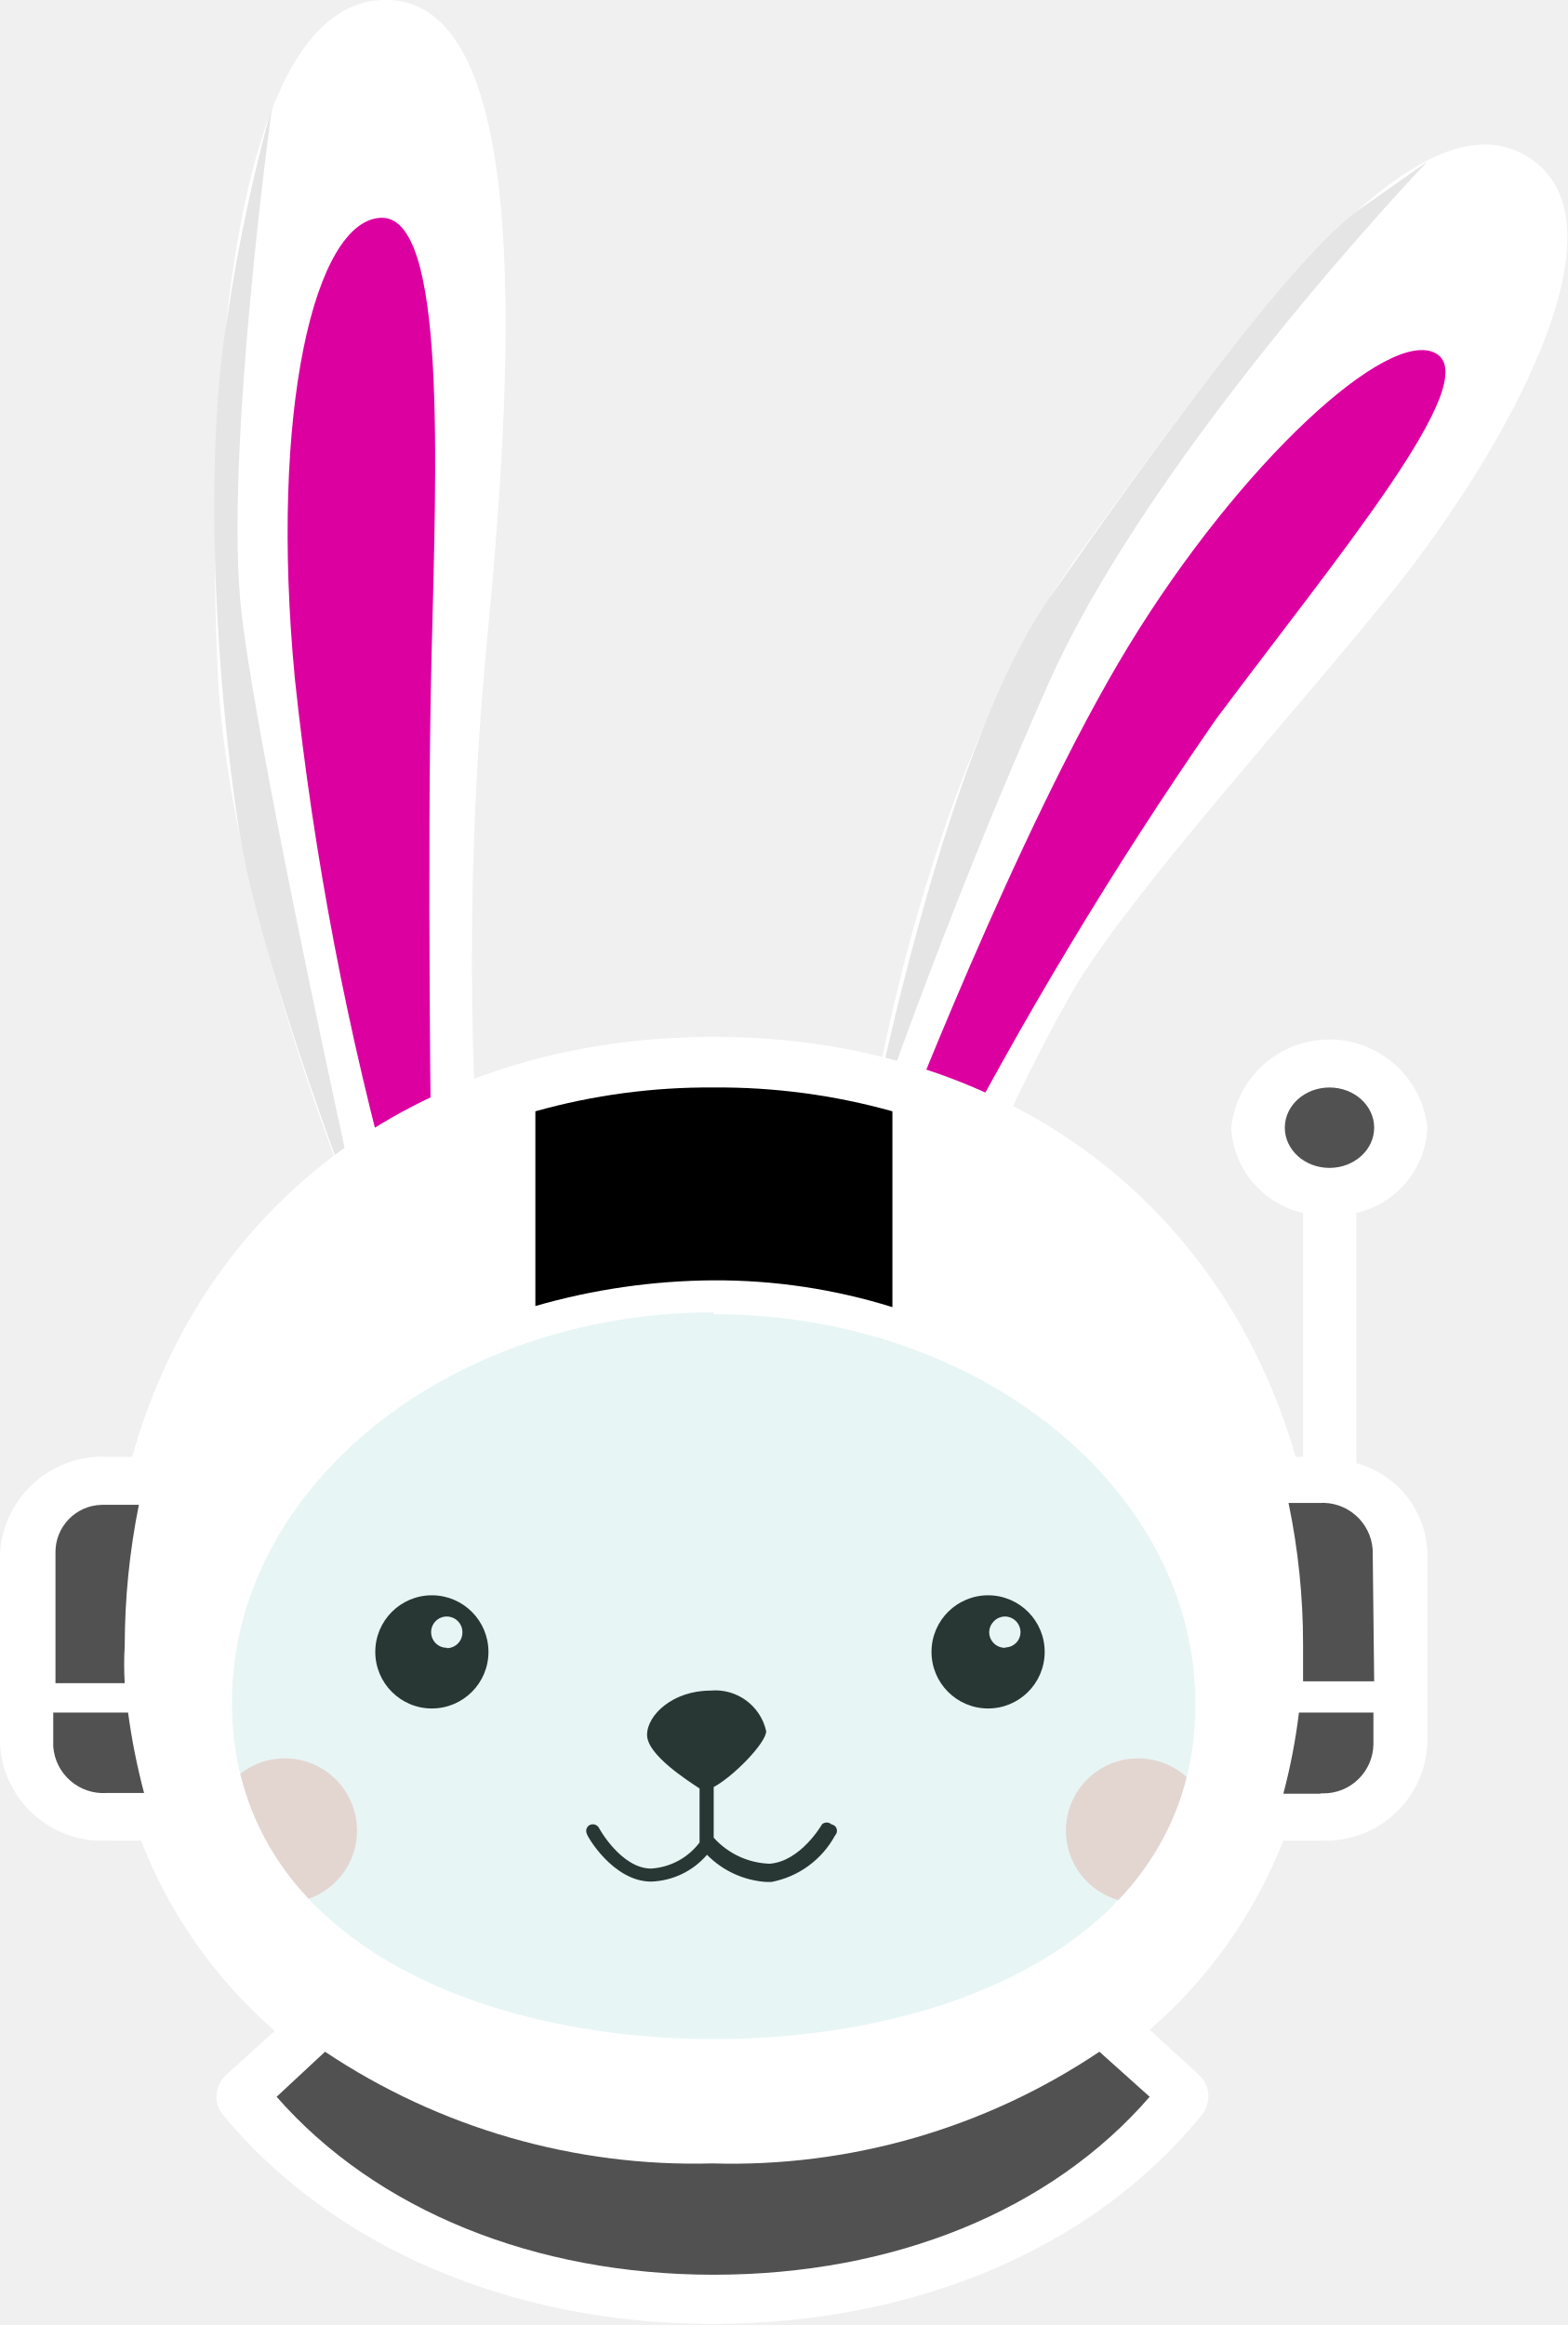
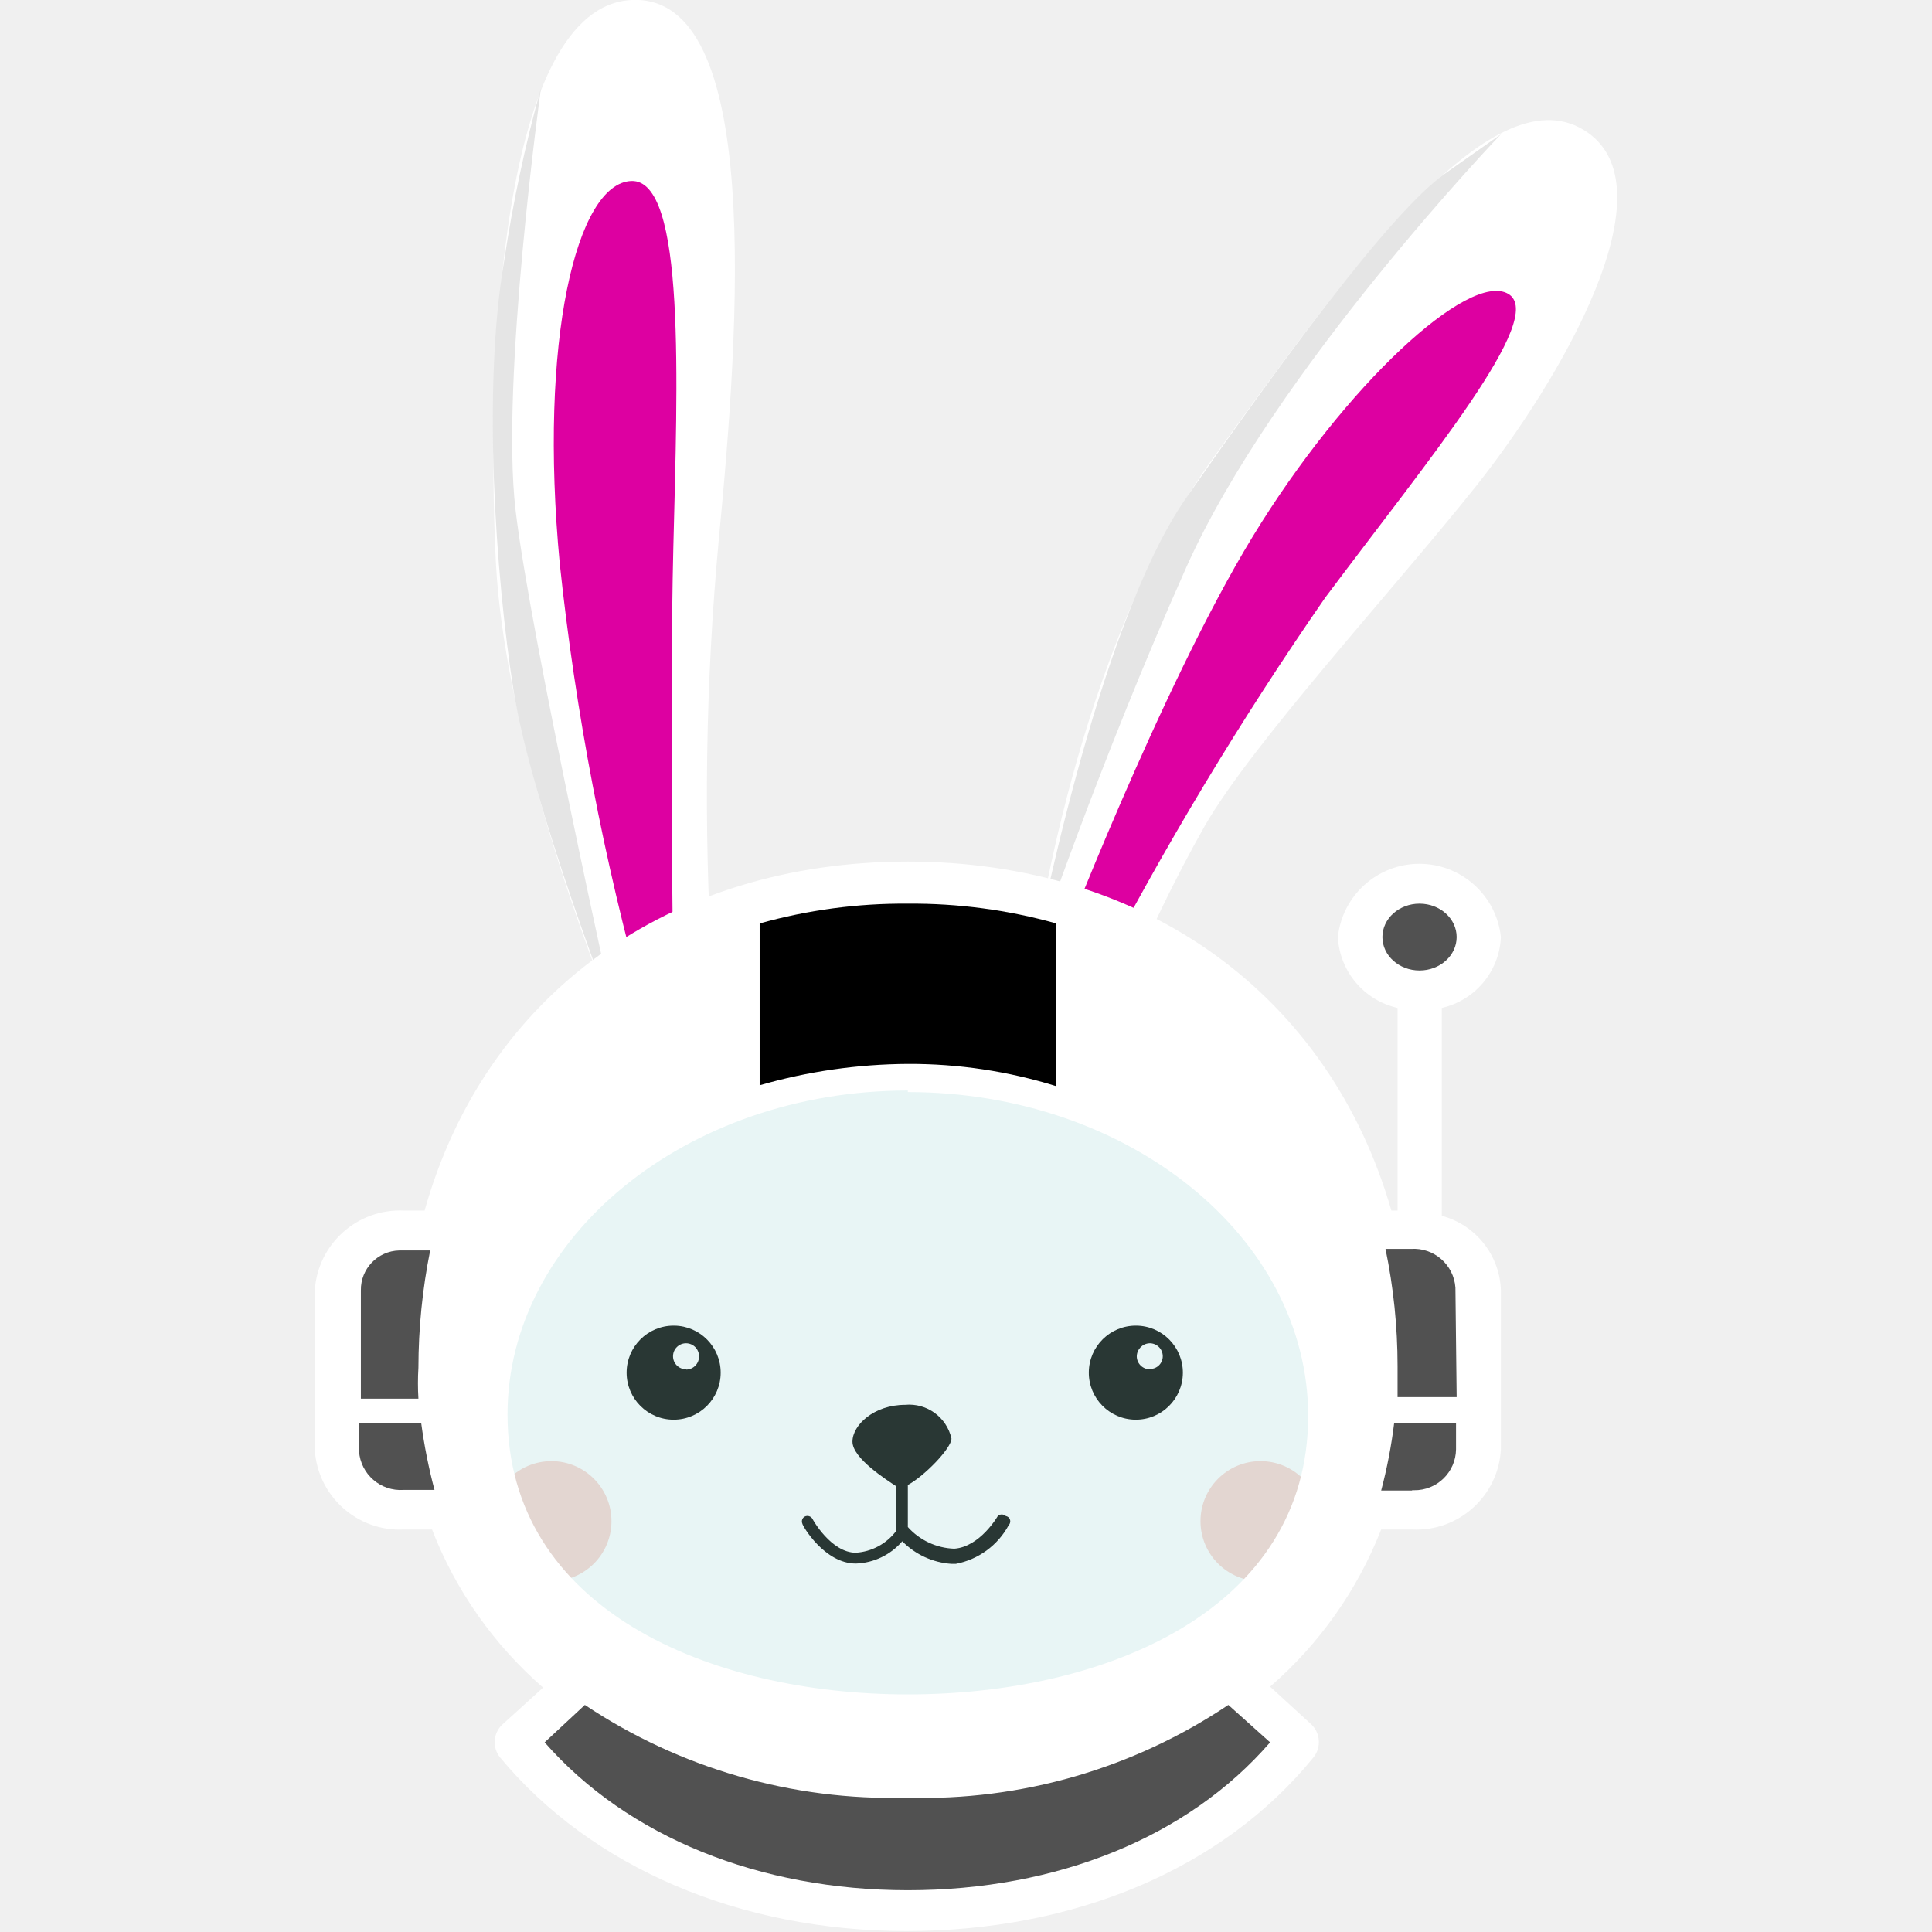
- <svg xmlns="http://www.w3.org/2000/svg" id="Layer_1" data-name="Layer 1" viewBox="0 0 42.1 62.45">
+ <svg xmlns="http://www.w3.org/2000/svg" width="64px" height="64px" id="Layer_1" data-name="Layer 1" viewBox="0 0 42.1 62.45">
  <defs>
    <style>
.cls-trino-1{fill:#fff;}.cls-trino-2{fill:#dd00a1;}.cls-trino-3{fill:#f9d8d2;}.cls-trino-4{fill:#10110e;}.cls-trino-5{fill:#e5e5e5;}.cls-trino-6{fill:#8accce;opacity:0.2;isolation:isolate;}.cls-trino-7{fill:#515151;}</style>
  </defs>
  <path class="cls-trino-1" d="M14.24,55.36c.92-.61-1.49-.38-1.69-.79a15,15,0,0,1-2.82-.51C8,53.62,3.9,50.85,3.47,48.25s0-7.65,1.83-10.61A17,17,0,0,1,9.73,33S6.16,24.51,5.85,18.1,6,.21,10.24,0s3.49,10.48,2.82,17.43a89.47,89.47,0,0,0-.21,13.89,19.45,19.45,0,0,1,5.51-.92,21.2,21.2,0,0,1,4.9.46S24.58,21,29,14.86,38,2.4,41,4.19s-.81,8.19-3.46,11.52-7.25,8.33-8.78,11a47.26,47.26,0,0,0-2.65,5.51,15,15,0,0,1,6.4,6.32c2.07,4.28,2.27,9.59,1.15,11.83a8.1,8.1,0,0,1-5.61,4c-1.32.1-6.91,1.48-6.91,1.48Z" transform="translate(0 0)" />
  <path class="cls-trino-2" d="M24,30.94s3.33-8.7,6.32-13.6,7-8.59,8.26-7.84S36,14.85,32.66,19.32a112.3,112.3,0,0,0-7.44,12.37Z" transform="translate(0 0)" />
  <path class="cls-trino-2" d="M10.64,32.44l.95-.75s-.13-8.7,0-14S12,5.78,10.23,5.85,7.23,11,7.92,18.23A86.92,86.92,0,0,0,10.64,32.44Z" transform="translate(0 0)" />
  <circle class="cls-trino-3" cx="7.65" cy="49.17" r="1.94" />
  <circle class="cls-trino-3" cx="30.57" cy="49.17" r="1.94" />
  <path class="cls-trino-4" d="M22.33,49a.19.19,0,0,0-.25,0h0s-.57,1-1.41,1.06a2.11,2.11,0,0,1-1.5-.7V48c.54-.29,1.41-1.19,1.41-1.5a1.4,1.4,0,0,0-1.5-1.09c-1,0-1.7.65-1.7,1.19s1.1,1.23,1.41,1.44v1.45a1.77,1.77,0,0,1-1.3.7c-.8,0-1.4-1.08-1.4-1.09a.19.19,0,0,0-.25-.08h0a.18.18,0,0,0-.08.23h0c0,.06.71,1.29,1.73,1.29a2.07,2.07,0,0,0,1.5-.72,2.46,2.46,0,0,0,1.59.73h.14a2.47,2.47,0,0,0,1.71-1.25.18.18,0,0,0,0-.25A.24.24,0,0,0,22.33,49Z" transform="translate(0 0)" />
  <path class="cls-trino-5" d="M9.73,33S7,26,6.42,22.29s-1-9.78-.3-13.85A46.3,46.3,0,0,1,7.31,2.85S6,12.34,6.49,16.49,9.73,33,9.73,33Z" transform="translate(0 0)" />
  <path class="cls-trino-5" d="M23.26,30.85s2-10.59,4.91-14.76S34.73,6.9,36.52,5.62l1.82-1.28S31,12,28.17,18.34,23.26,30.85,23.26,30.85Z" transform="translate(0 0)" />
  <path class="cls-trino-4" d="M11.6,42.85a1.52,1.52,0,1,0,1.52,1.52h0a1.52,1.52,0,0,0-1.5-1.52Zm.4,1.41a.42.42,0,1,1,.42-.42h0a.42.42,0,0,1-.41.43h0Z" transform="translate(0 0)" />
  <path class="cls-trino-4" d="M26.55,42.85a1.52,1.52,0,1,0,1.51,1.53h0a1.52,1.52,0,0,0-1.51-1.53ZM27,44.26a.42.42,0,0,1-.43-.41h0a.43.43,0,0,1,.41-.43.42.42,0,0,1,.43.41h0a.41.41,0,0,1-.4.42h0Z" transform="translate(0 0)" />
  <ellipse class="cls-trino-6" cx="19.36" cy="44.95" rx="14.1" ry="10.16" />
  <path class="cls-trino-1" d="M36.43,39.3V32.58a2.46,2.46,0,0,0,1.91-2.29,2.65,2.65,0,0,0-5.27,0A2.48,2.48,0,0,0,35,32.58v6.55h-.2c-2-6.94-7.91-11.28-15.63-11.28S5.51,32.15,3.55,39.13H2.88A2.76,2.76,0,0,0,0,41.71v5.14a2.75,2.75,0,0,0,2.88,2.59h.91a13,13,0,0,0,3.59,5.11L6.09,55.72A.78.78,0,0,0,6,56.82l0,0H6c2.93,3.53,7.72,5.6,13.13,5.6s10.21-2,13.14-5.6a.79.79,0,0,0-.09-1.11h0l-1.3-1.19a13,13,0,0,0,3.59-5.08h1a2.74,2.74,0,0,0,2.87-2.6V41.71A2.58,2.58,0,0,0,36.43,39.3Zm-17.26-4c7.14,0,12.94,4.7,12.94,10.47,0,6.25-6.51,9-12.94,9S6.23,52,6.23,45.72C6.23,40,12,35.25,19.17,35.25Z" transform="translate(0 0)" />
  <path class="cls-trino-7" d="M36.91,45.16H35v-1a18.61,18.61,0,0,0-.39-3.79h.82a1.35,1.35,0,0,1,1.44,1.25h0Z" transform="translate(0 0)" />
  <path class="cls-trino-7" d="M35.47,48.18h-1A16.13,16.13,0,0,0,34.89,46h2v.85a1.34,1.34,0,0,1-1.36,1.32h-.06Z" transform="translate(0 0)" />
  <path class="cls-trino-7" d="M19.17,61.1c-4.79,0-9.06-1.72-11.74-4.78l1.3-1.21a17.87,17.87,0,0,0,10.4,3,17.73,17.73,0,0,0,10.4-3l1.35,1.21C28.23,59.38,24,61.1,19.17,61.1Z" transform="translate(0 0)" />
  <path class="cls-trino-7" d="M2.88,40.42h.85a19.33,19.33,0,0,0-.38,3.79,8.34,8.34,0,0,0,0,1H1.49v-3.5a1.27,1.27,0,0,1,1.24-1.29Z" transform="translate(0 0)" />
  <path d="M19.17,34.39a17.66,17.66,0,0,0-4.79.69V29.85a17.23,17.23,0,0,1,4.79-.64,17.3,17.3,0,0,1,4.8.64v5.26A15.91,15.91,0,0,0,19.17,34.39Z" transform="translate(0 0)" />
  <path class="cls-trino-7" d="M1.44,46h2a17.56,17.56,0,0,0,.43,2.16h-1a1.35,1.35,0,0,1-1.44-1.25h0V46Z" transform="translate(0 0)" />
  <ellipse class="cls-trino-7" cx="35.71" cy="30.29" rx="1.2" ry="1.08" />
</svg>
